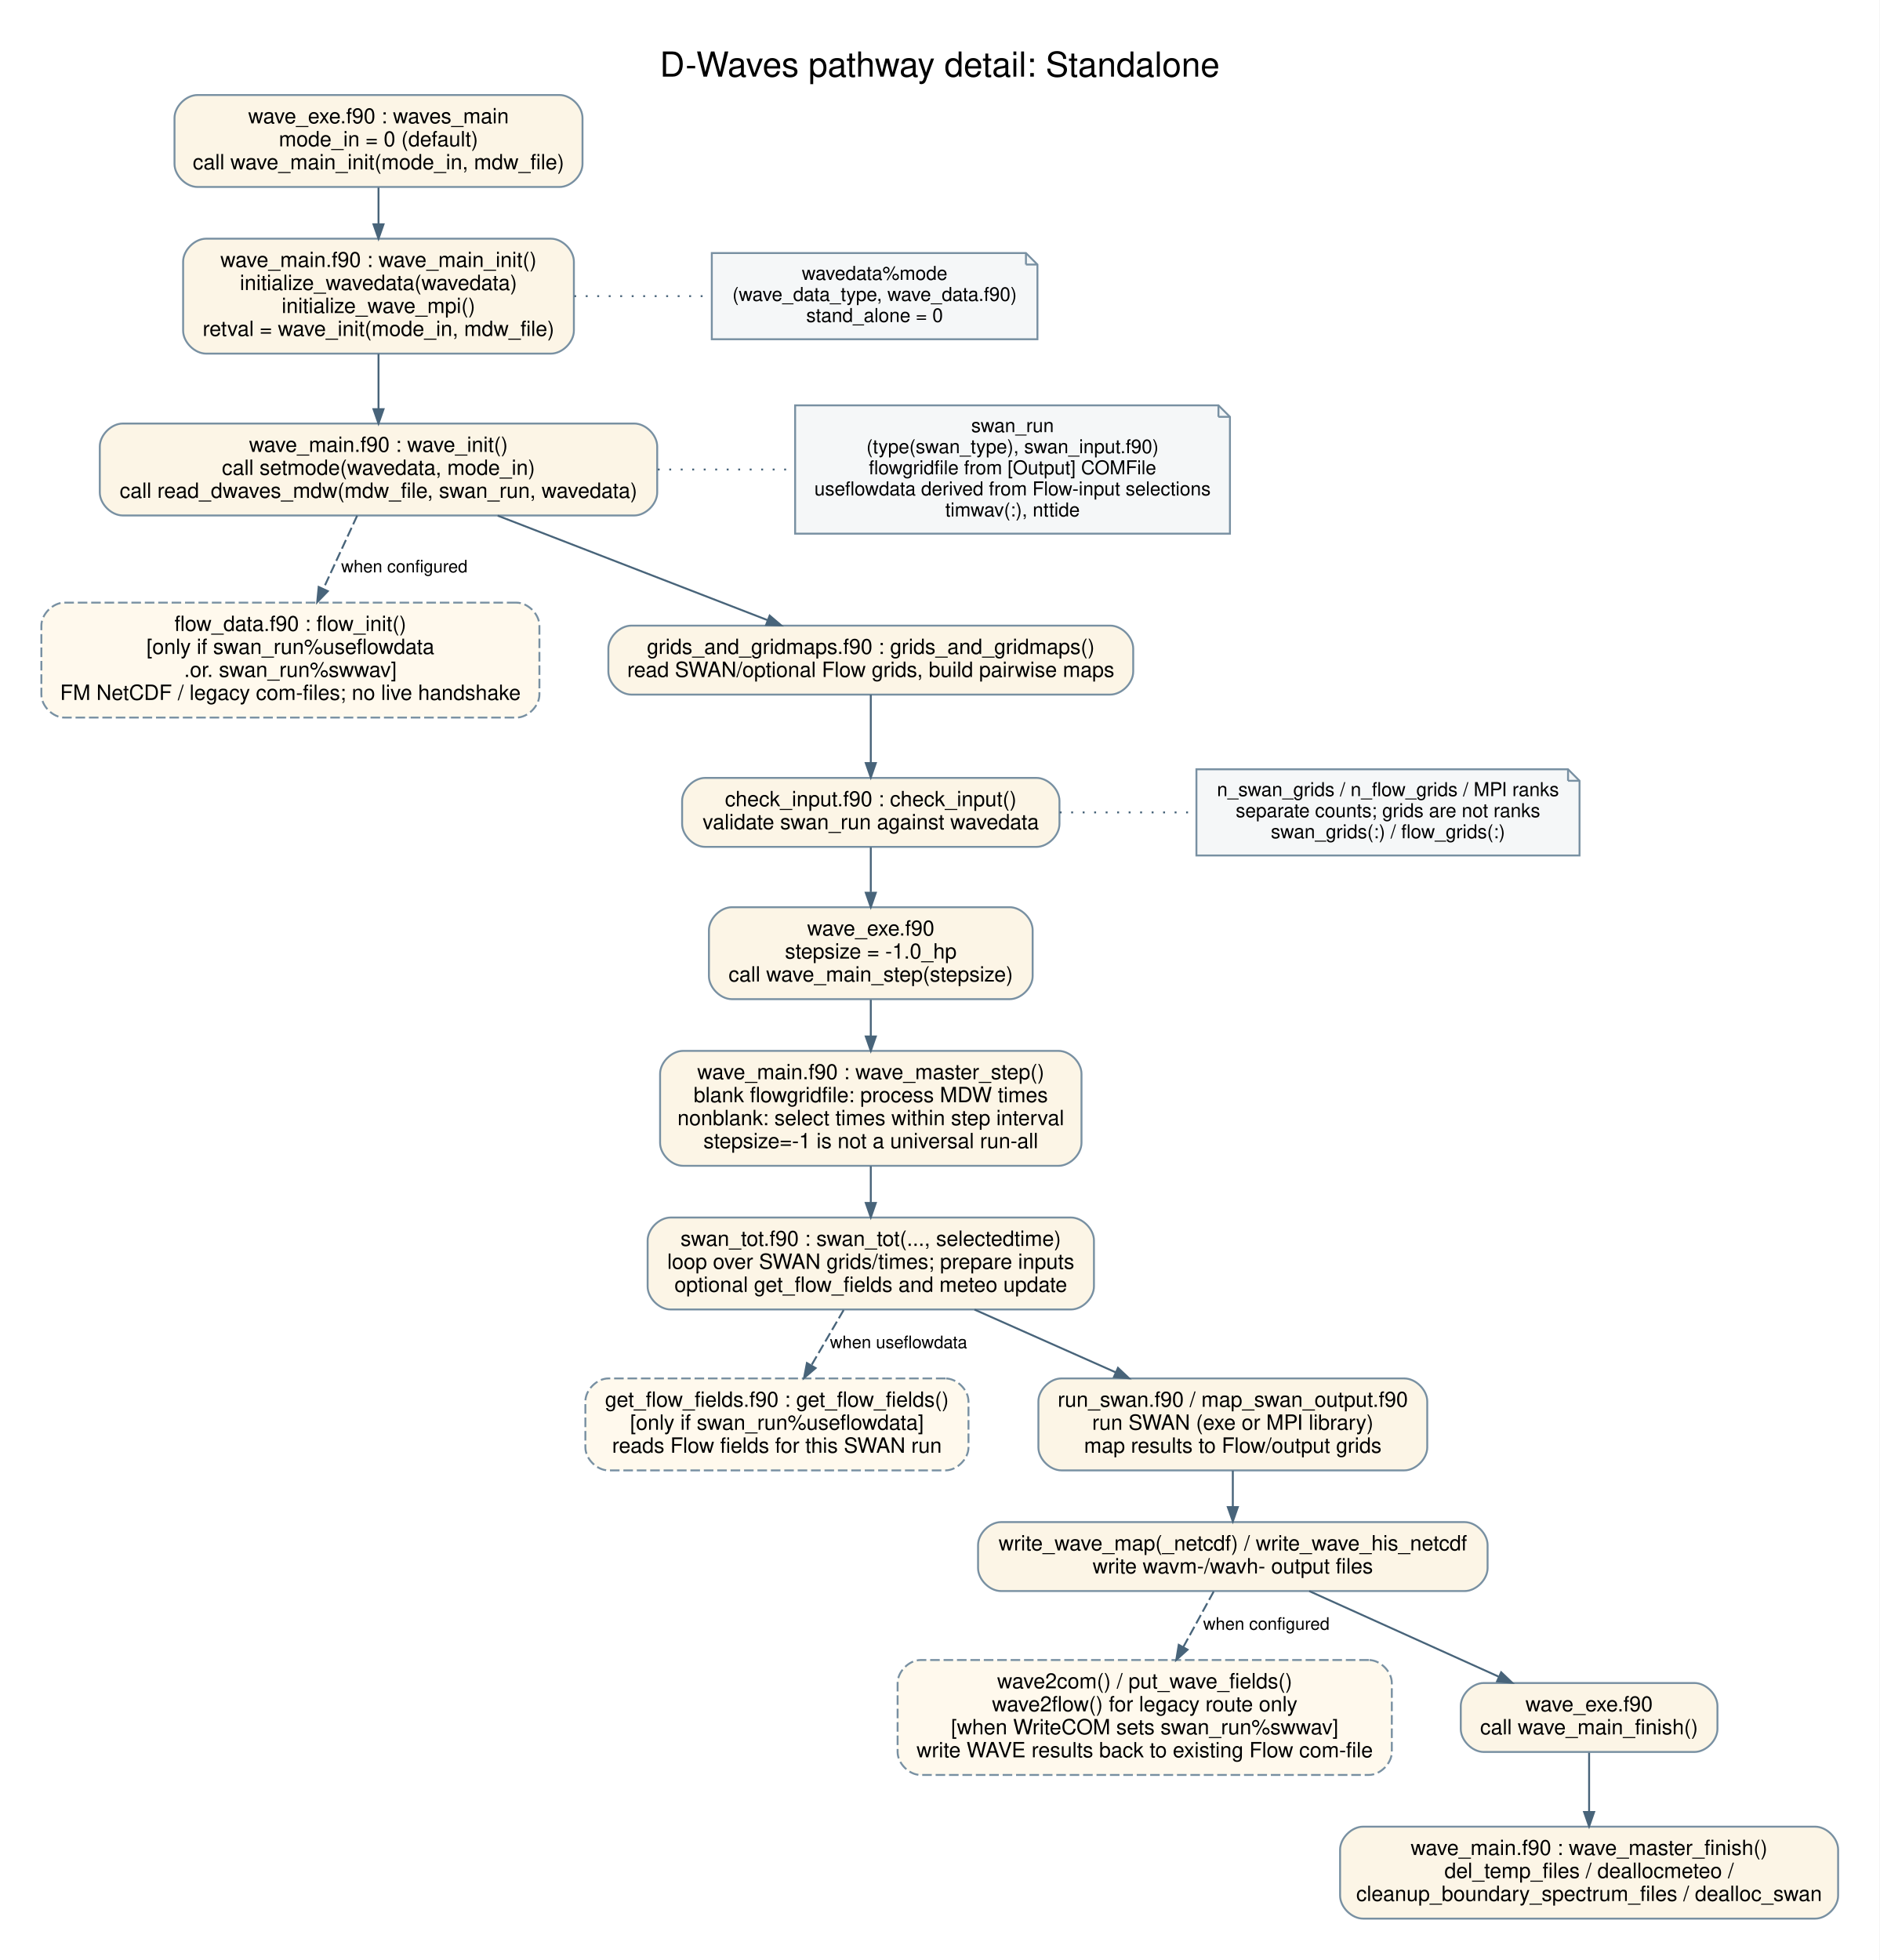
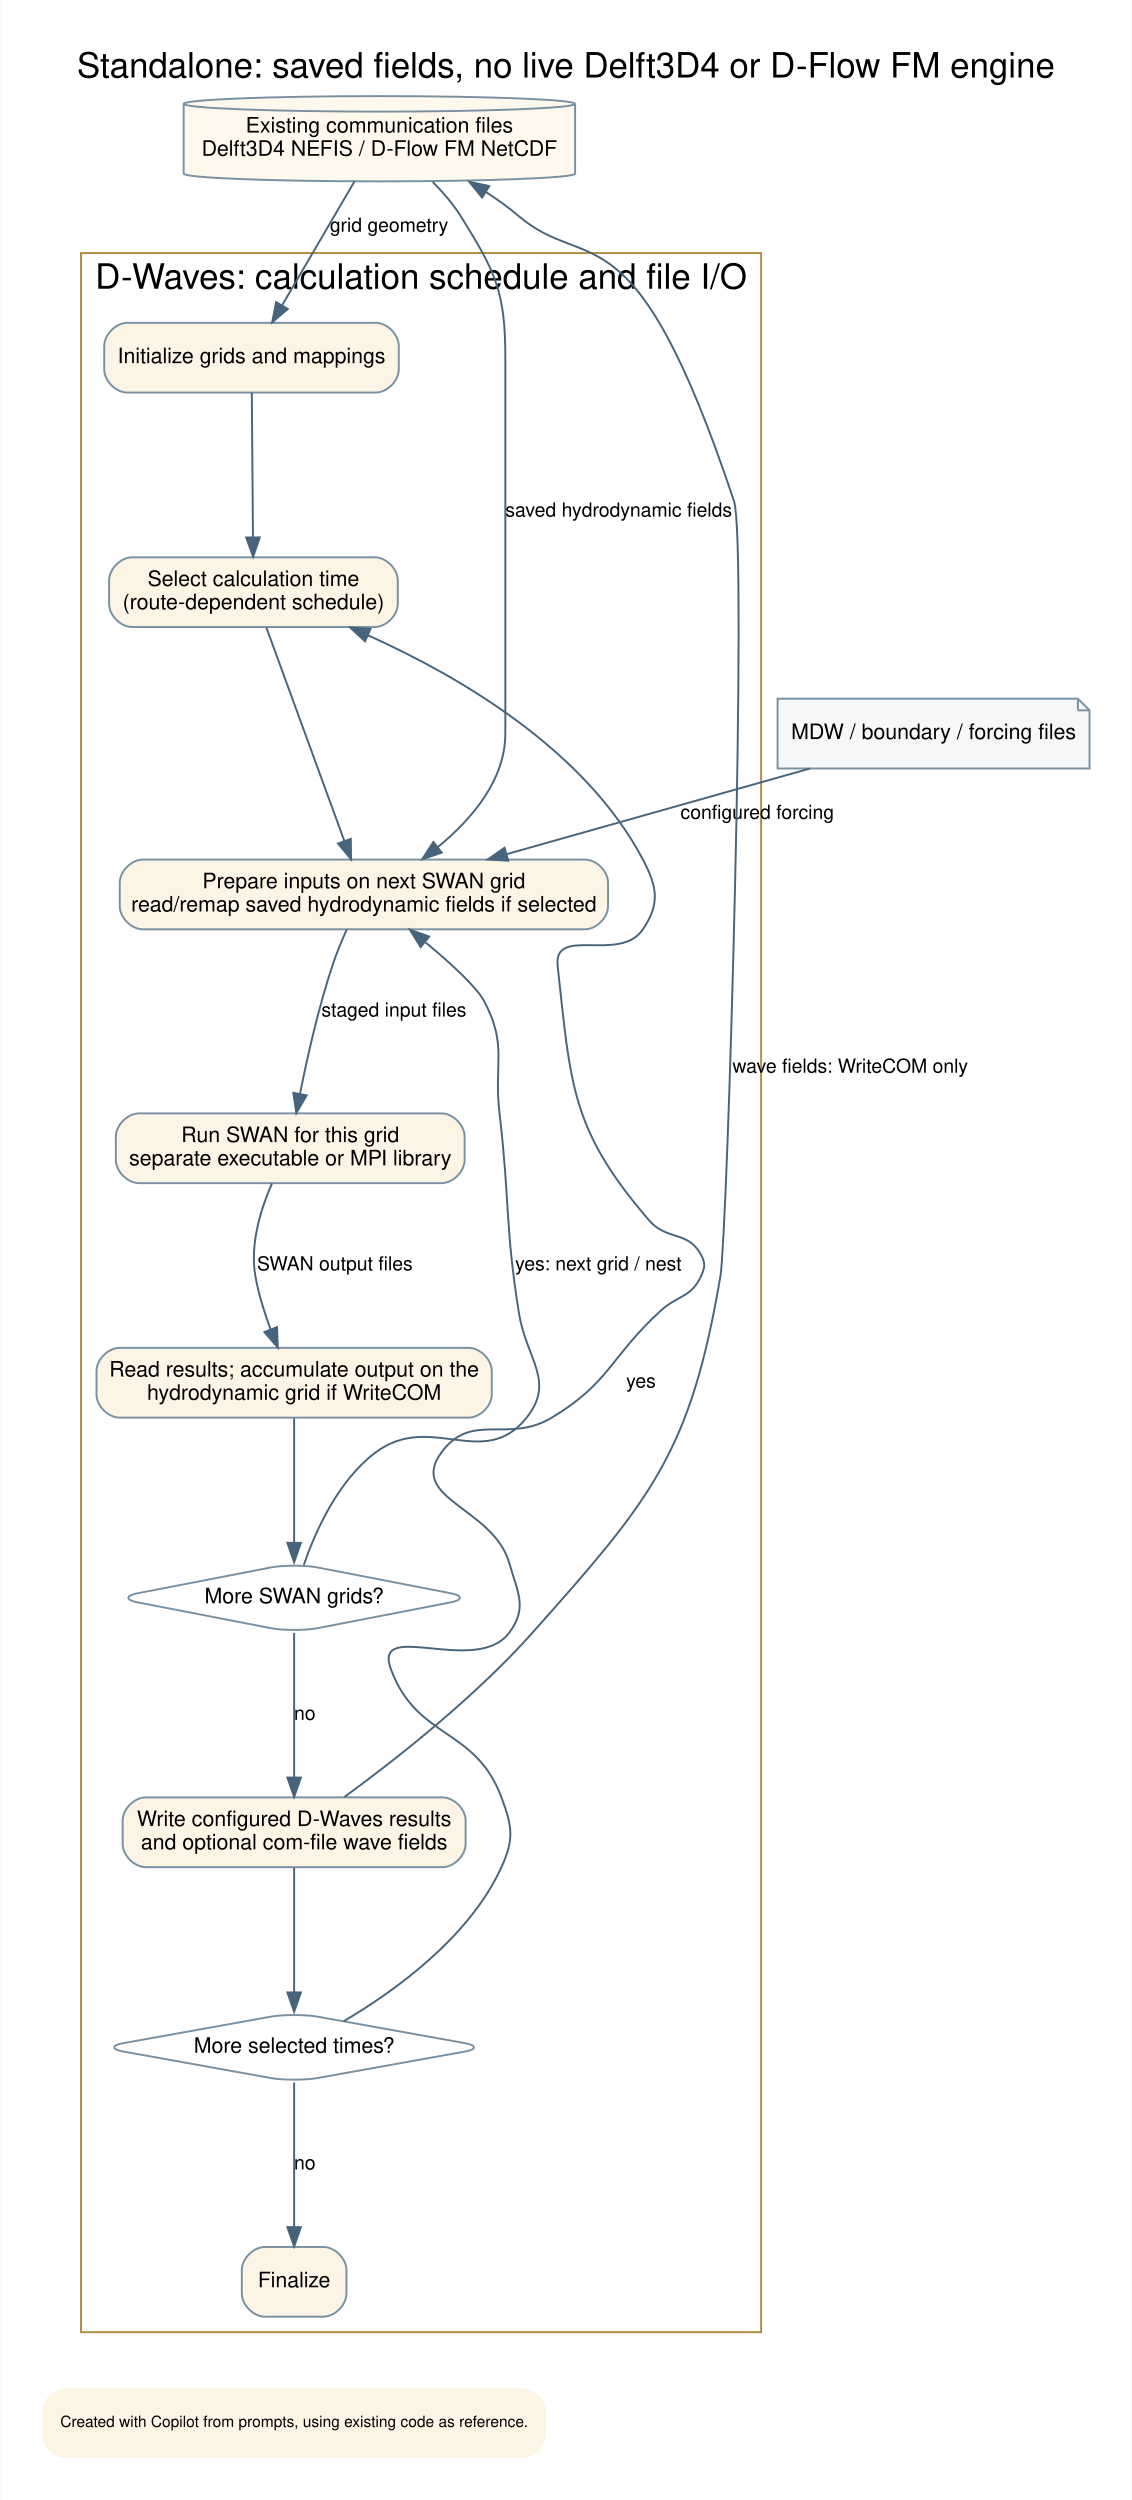
- <svg xmlns="http://www.w3.org/2000/svg" width="981pt" height="1023pt" viewBox="0.00 0.00 981.20 1023.20">
-   <g id="graph0" class="graph" transform="scale(1 1) rotate(0) translate(21.6 1001.6)">
-     <polygon fill="#ffffff" stroke="transparent" points="-21.6,21.6 -21.6,-1001.6 959.6,-1001.6 959.6,21.6 -21.6,21.6" />
-     <text text-anchor="middle" x="469" y="-961.6" font-family="Helvetica,sans-Serif" font-size="18.00" fill="#000000">D-Waves pathway detail: Standalone</text>
+ <svg xmlns="http://www.w3.org/2000/svg" width="584pt" height="1290pt" viewBox="0.00 0.00 583.70 1290.20">
+   <g id="graph0" class="graph" transform="scale(1 1) rotate(0) translate(21.6 1268.6)">
+     <polygon fill="#ffffff" stroke="transparent" points="-21.6,21.6 -21.6,-1268.6 562.1,-1268.6 562.1,21.6 -21.6,21.6" />
+     <text text-anchor="middle" x="270.25" y="-1228.6" font-family="Helvetica,sans-Serif" font-size="18.00" fill="#000000">Standalone: saved fields, no live Delft3D4 or D-Flow FM engine</text>
+     <g id="clust1" class="cluster">
+       <polygon fill="#ffffff" stroke="#b28b42" points="20,-65 20,-1138 371,-1138 371,-65 20,-65" />
+       <text text-anchor="middle" x="195.5" y="-1119.6" font-family="Helvetica,sans-Serif" font-size="18.00" fill="#000000">D-Waves: calculation schedule and file I/O</text>
+     </g>
    <g id="node1" class="node">
-       <path fill="#fcf5e6" stroke="#7890a2" d="M270.5,-952C270.5,-952 81.5,-952 81.5,-952 75.5,-952 69.5,-946 69.5,-940 69.5,-940 69.5,-916 69.5,-916 69.5,-910 75.5,-904 81.5,-904 81.5,-904 270.5,-904 270.5,-904 276.5,-904 282.5,-910 282.5,-916 282.5,-916 282.5,-940 282.5,-940 282.5,-946 276.5,-952 270.5,-952" />
-       <text text-anchor="middle" x="176" y="-937.2" font-family="Helvetica,sans-Serif" font-size="11.00" fill="#000000">wave_exe.f90 : waves_main</text>
-       <text text-anchor="middle" x="176" y="-925.2" font-family="Helvetica,sans-Serif" font-size="11.00" fill="#000000">mode_in = 0 (default)</text>
-       <text text-anchor="middle" x="176" y="-913.2" font-family="Helvetica,sans-Serif" font-size="11.00" fill="#000000">call wave_main_init(mode_in, mdw_file)</text>
+       <path fill="#fff9ed" stroke="#7890a2" d="M275,-1215C275,-1217.207 229.73,-1219 174,-1219 118.27,-1219 73,-1217.207 73,-1215 73,-1215 73,-1179 73,-1179 73,-1176.793 118.27,-1175 174,-1175 229.73,-1175 275,-1176.793 275,-1179 275,-1179 275,-1215 275,-1215" />
+       <path fill="none" stroke="#7890a2" d="M275,-1215C275,-1212.793 229.73,-1211 174,-1211 118.27,-1211 73,-1212.793 73,-1215" />
+       <text text-anchor="middle" x="174" y="-1200.2" font-family="Helvetica,sans-Serif" font-size="11.00" fill="#000000">Existing communication files</text>
+       <text text-anchor="middle" x="174" y="-1188.2" font-family="Helvetica,sans-Serif" font-size="11.00" fill="#000000">Delft3D4 NEFIS / D-Flow FM NetCDF</text>
+     </g>
+     <g id="node3" class="node">
+       <path fill="#fcf5e6" stroke="#7890a2" d="M172,-1102C172,-1102 44,-1102 44,-1102 38,-1102 32,-1096 32,-1090 32,-1090 32,-1078 32,-1078 32,-1072 38,-1066 44,-1066 44,-1066 172,-1066 172,-1066 178,-1066 184,-1072 184,-1078 184,-1078 184,-1090 184,-1090 184,-1096 178,-1102 172,-1102" />
+       <text text-anchor="middle" x="108" y="-1081.2" font-family="Helvetica,sans-Serif" font-size="11.00" fill="#000000">Initialize grids and mappings</text>
+     </g>
+     <g id="edge11" class="edge">
+       <path fill="none" stroke="#48647a" d="M161.118,-1174.944C150.431,-1156.647 135.191,-1130.555 123.775,-1111.008" />
+       <polygon fill="#48647a" stroke="#48647a" points="126.737,-1109.14 118.671,-1102.27 120.692,-1112.67 126.737,-1109.14" />
+       <text text-anchor="middle" x="179" y="-1149" font-family="Helvetica,sans-Serif" font-size="10.00" fill="#000000">grid geometry</text>
+     </g>
+     <g id="node5" class="node">
+       <path fill="#fcf5e6" stroke="#7890a2" d="M280,-825C280,-825 52,-825 52,-825 46,-825 40,-819 40,-813 40,-813 40,-801 40,-801 40,-795 46,-789 52,-789 52,-789 280,-789 280,-789 286,-789 292,-795 292,-801 292,-801 292,-813 292,-813 292,-819 286,-825 280,-825" />
+       <text text-anchor="middle" x="166" y="-810.2" font-family="Helvetica,sans-Serif" font-size="11.00" fill="#000000">Prepare inputs on next SWAN grid</text>
+       <text text-anchor="middle" x="166" y="-798.2" font-family="Helvetica,sans-Serif" font-size="11.00" fill="#000000">read/remap saved hydrodynamic fields if selected</text>
+     </g>
+     <g id="edge12" class="edge">
+       <path fill="none" stroke="#48647a" d="M201.523,-1174.682C206.885,-1169.333 212.058,-1163.323 216,-1157 233.997,-1128.134 239,-1118.017 239,-1084 239,-1084 239,-1084 239,-890 239,-866.203 221.871,-845.985 204.207,-831.462" />
+       <polygon fill="#48647a" stroke="#48647a" points="206.164,-828.551 196.113,-825.198 201.879,-834.087 206.164,-828.551" />
+       <text text-anchor="middle" x="297.5" y="-1002" font-family="Helvetica,sans-Serif" font-size="10.00" fill="#000000">saved hydrodynamic fields</text>
    </g>
    <g id="node2" class="node">
-       <path fill="#fcf5e6" stroke="#7890a2" d="M266,-877C266,-877 86,-877 86,-877 80,-877 74,-871 74,-865 74,-865 74,-829 74,-829 74,-823 80,-817 86,-817 86,-817 266,-817 266,-817 272,-817 278,-823 278,-829 278,-829 278,-865 278,-865 278,-871 272,-877 266,-877" />
-       <text text-anchor="middle" x="176" y="-862.2" font-family="Helvetica,sans-Serif" font-size="11.00" fill="#000000">wave_main.f90 : wave_main_init()</text>
-       <text text-anchor="middle" x="176" y="-850.2" font-family="Helvetica,sans-Serif" font-size="11.00" fill="#000000">initialize_wavedata(wavedata)</text>
-       <text text-anchor="middle" x="176" y="-838.2" font-family="Helvetica,sans-Serif" font-size="11.00" fill="#000000">initialize_wave_mpi()</text>
-       <text text-anchor="middle" x="176" y="-826.2" font-family="Helvetica,sans-Serif" font-size="11.00" fill="#000000">retval = wave_init(mode_in, mdw_file)</text>
+       <polygon fill="#f5f7f8" stroke="#7890a2" points="534.5,-908 379.5,-908 379.5,-872 540.5,-872 540.5,-902 534.5,-908" />
+       <polyline fill="none" stroke="#7890a2" points="534.5,-908 534.5,-902 " />
+       <polyline fill="none" stroke="#7890a2" points="540.5,-902 534.5,-902 " />
+       <text text-anchor="middle" x="460" y="-887.2" font-family="Helvetica,sans-Serif" font-size="11.00" fill="#000000">MDW / boundary / forcing files</text>
+     </g>
+     <g id="edge13" class="edge">
+       <path fill="none" stroke="#48647a" d="M396.206,-871.99C350.15,-858.988 287.846,-841.399 239.669,-827.798" />
+       <polygon fill="#48647a" stroke="#48647a" points="240.497,-824.395 229.922,-825.046 238.595,-831.131 240.497,-824.395" />
+       <text text-anchor="middle" x="369" y="-846" font-family="Helvetica,sans-Serif" font-size="10.00" fill="#000000">configured forcing</text>
+     </g>
+     <g id="node4" class="node">
+       <path fill="#fcf5e6" stroke="#7890a2" d="M171.5,-981C171.5,-981 46.5,-981 46.5,-981 40.5,-981 34.5,-975 34.5,-969 34.5,-969 34.5,-957 34.5,-957 34.5,-951 40.5,-945 46.5,-945 46.5,-945 171.5,-945 171.5,-945 177.5,-945 183.5,-951 183.5,-957 183.5,-957 183.5,-969 183.5,-969 183.5,-975 177.5,-981 171.5,-981" />
+       <text text-anchor="middle" x="109" y="-966.2" font-family="Helvetica,sans-Serif" font-size="11.00" fill="#000000">Select calculation time</text>
+       <text text-anchor="middle" x="109" y="-954.2" font-family="Helvetica,sans-Serif" font-size="11.00" fill="#000000">(route-dependent schedule)</text>
    </g>
    <g id="edge1" class="edge">
-       <path fill="none" stroke="#48647a" d="M176,-903.697C176,-897.668 176,-891.066 176,-884.566" />
-       <polygon fill="#48647a" stroke="#48647a" points="178.625,-884.521 176,-877.021 173.375,-884.521 178.625,-884.521" />
-     </g>
-     <g id="node3" class="node">
-       <path fill="#fcf5e6" stroke="#7890a2" d="M309.5,-780.5C309.5,-780.5 42.5,-780.5 42.5,-780.5 36.5,-780.5 30.5,-774.5 30.5,-768.5 30.5,-768.5 30.5,-744.5 30.5,-744.5 30.5,-738.5 36.5,-732.5 42.5,-732.5 42.5,-732.5 309.5,-732.5 309.5,-732.5 315.5,-732.5 321.5,-738.5 321.5,-744.5 321.5,-744.5 321.5,-768.5 321.5,-768.5 321.5,-774.5 315.5,-780.5 309.5,-780.5" />
-       <text text-anchor="middle" x="176" y="-765.7" font-family="Helvetica,sans-Serif" font-size="11.00" fill="#000000">wave_main.f90 : wave_init()</text>
-       <text text-anchor="middle" x="176" y="-753.7" font-family="Helvetica,sans-Serif" font-size="11.00" fill="#000000">call setmode(wavedata, mode_in)</text>
-       <text text-anchor="middle" x="176" y="-741.7" font-family="Helvetica,sans-Serif" font-size="11.00" fill="#000000">call read_dwaves_mdw(mdw_file, swan_run, wavedata)</text>
+       <path fill="none" stroke="#48647a" d="M108.15,-1065.885C108.312,-1046.193 108.575,-1014.461 108.765,-991.439" />
+       <polygon fill="#48647a" stroke="#48647a" points="112.266,-991.267 108.849,-981.239 105.267,-991.21 112.266,-991.267" />
    </g>
    <g id="edge2" class="edge">
-       <path fill="none" stroke="#48647a" d="M176,-816.865C176,-807.625 176,-797.436 176,-788.102" />
-       <polygon fill="#48647a" stroke="#48647a" points="178.625,-788.002 176,-780.502 173.375,-788.002 178.625,-788.002" />
+       <path fill="none" stroke="#48647a" d="M115.65,-944.799C125.561,-917.675 144.281,-866.44 155.892,-834.663" />
+       <polygon fill="#48647a" stroke="#48647a" points="159.248,-835.678 159.392,-825.085 152.673,-833.276 159.248,-835.678" />
    </g>
-     <g id="node16" class="node">
-       <polygon fill="#f5f7f8" stroke="#7890a2" points="514,-869.5 350,-869.5 350,-824.5 520,-824.5 520,-863.5 514,-869.5" />
-       <polyline fill="none" stroke="#7890a2" points="514,-869.5 514,-863.5 " />
-       <polyline fill="none" stroke="#7890a2" points="520,-863.5 514,-863.5 " />
-       <text text-anchor="middle" x="435" y="-855.5" font-family="Helvetica,sans-Serif" font-size="10.00" fill="#000000">wavedata%mode</text>
-       <text text-anchor="middle" x="435" y="-844.5" font-family="Helvetica,sans-Serif" font-size="10.00" fill="#000000">(wave_data_type, wave_data.f90)</text>
-       <text text-anchor="middle" x="435" y="-833.5" font-family="Helvetica,sans-Serif" font-size="10.00" fill="#000000">stand_alone = 0</text>
-     </g>
-     <g id="edge15" class="edge">
-       <path fill="none" stroke="#48647a" stroke-dasharray="1,5" d="M278.184,-847C302.074,-847 325.964,-847 349.854,-847" />
-     </g>
-     <g id="node4" class="node">
-       <path fill="#fff9ed" stroke="#7890a2" stroke-dasharray="5,2" d="M248,-687C248,-687 12,-687 12,-687 6,-687 0,-681 0,-675 0,-675 0,-639 0,-639 0,-633 6,-627 12,-627 12,-627 248,-627 248,-627 254,-627 260,-633 260,-639 260,-639 260,-675 260,-675 260,-681 254,-687 248,-687" />
-       <text text-anchor="middle" x="130" y="-672.2" font-family="Helvetica,sans-Serif" font-size="11.00" fill="#000000">flow_data.f90 : flow_init()</text>
-       <text text-anchor="middle" x="130" y="-660.2" font-family="Helvetica,sans-Serif" font-size="11.00" fill="#000000">[only if swan_run%useflowdata</text>
-       <text text-anchor="middle" x="130" y="-648.2" font-family="Helvetica,sans-Serif" font-size="11.00" fill="#000000">.or. swan_run%swwav]</text>
-       <text text-anchor="middle" x="130" y="-636.2" font-family="Helvetica,sans-Serif" font-size="11.00" fill="#000000">FM NetCDF / legacy com-files; no live handshake</text>
+     <g id="node6" class="node">
+       <path fill="#fcf5e6" stroke="#7890a2" d="M206,-694C206,-694 50,-694 50,-694 44,-694 38,-688 38,-682 38,-682 38,-670 38,-670 38,-664 44,-658 50,-658 50,-658 206,-658 206,-658 212,-658 218,-664 218,-670 218,-670 218,-682 218,-682 218,-688 212,-694 206,-694" />
+       <text text-anchor="middle" x="128" y="-679.2" font-family="Helvetica,sans-Serif" font-size="11.00" fill="#000000">Run SWAN for this grid</text>
+       <text text-anchor="middle" x="128" y="-667.2" font-family="Helvetica,sans-Serif" font-size="11.00" fill="#000000">separate executable or MPI library</text>
    </g>
    <g id="edge3" class="edge">
-       <path fill="none" stroke="#48647a" stroke-dasharray="5,2" d="M164.865,-732.414C159.57,-720.961 153.12,-707.01 147.215,-694.236" />
-       <polygon fill="#48647a" stroke="#48647a" points="149.531,-692.99 144.001,-687.284 144.765,-695.193 149.531,-692.99" />
-       <text text-anchor="middle" x="189.5" y="-702.8" font-family="Helvetica,sans-Serif" font-size="9.00" fill="#000000">when configured</text>
+       <path fill="none" stroke="#48647a" d="M157.172,-788.953C154.625,-783.295 151.997,-776.967 150,-771 142.612,-748.92 136.812,-723.145 133.027,-704.019" />
+       <polygon fill="#48647a" stroke="#48647a" points="136.454,-703.305 131.134,-694.142 129.579,-704.622 136.454,-703.305" />
+       <text text-anchor="middle" x="181.5" y="-744" font-family="Helvetica,sans-Serif" font-size="10.00" fill="#000000">staged input files</text>
    </g>
-     <g id="node5" class="node">
-       <path fill="#fcf5e6" stroke="#7890a2" d="M558,-675C558,-675 308,-675 308,-675 302,-675 296,-669 296,-663 296,-663 296,-651 296,-651 296,-645 302,-639 308,-639 308,-639 558,-639 558,-639 564,-639 570,-645 570,-651 570,-651 570,-663 570,-663 570,-669 564,-675 558,-675" />
-       <text text-anchor="middle" x="433" y="-660.2" font-family="Helvetica,sans-Serif" font-size="11.00" fill="#000000">grids_and_gridmaps.f90 : grids_and_gridmaps()</text>
-       <text text-anchor="middle" x="433" y="-648.2" font-family="Helvetica,sans-Serif" font-size="11.00" fill="#000000">read SWAN/optional Flow grids, build pairwise maps</text>
+     <g id="node7" class="node">
+       <path fill="#fcf5e6" stroke="#7890a2" d="M220,-573C220,-573 40,-573 40,-573 34,-573 28,-567 28,-561 28,-561 28,-549 28,-549 28,-543 34,-537 40,-537 40,-537 220,-537 220,-537 226,-537 232,-543 232,-549 232,-549 232,-561 232,-561 232,-567 226,-573 220,-573" />
+       <text text-anchor="middle" x="130" y="-558.2" font-family="Helvetica,sans-Serif" font-size="11.00" fill="#000000">Read results; accumulate output on the</text>
+       <text text-anchor="middle" x="130" y="-546.2" font-family="Helvetica,sans-Serif" font-size="11.00" fill="#000000">hydrodynamic grid if WriteCOM</text>
    </g>
    <g id="edge4" class="edge">
-       <path fill="none" stroke="#48647a" d="M238.213,-732.414C281.236,-715.757 337.91,-693.815 379.027,-677.896" />
-       <polygon fill="#48647a" stroke="#48647a" points="380.213,-680.252 386.259,-675.096 378.317,-675.356 380.213,-680.252" />
+       <path fill="none" stroke="#48647a" d="M118.607,-657.994C112.85,-644.839 107.094,-626.492 110,-610 111.609,-600.866 114.614,-591.253 117.814,-582.664" />
+       <polygon fill="#48647a" stroke="#48647a" points="121.157,-583.728 121.588,-573.142 114.65,-581.148 121.157,-583.728" />
+       <text text-anchor="middle" x="151" y="-613" font-family="Helvetica,sans-Serif" font-size="10.00" fill="#000000">SWAN output files</text>
    </g>
-     <g id="node17" class="node">
-       <polygon fill="#f5f7f8" stroke="#7890a2" points="614.5,-790 393.5,-790 393.5,-723 620.5,-723 620.5,-784 614.5,-790" />
-       <polyline fill="none" stroke="#7890a2" points="614.5,-790 614.5,-784 " />
-       <polyline fill="none" stroke="#7890a2" points="620.5,-784 614.5,-784 " />
-       <text text-anchor="middle" x="507" y="-776" font-family="Helvetica,sans-Serif" font-size="10.00" fill="#000000">swan_run</text>
-       <text text-anchor="middle" x="507" y="-765" font-family="Helvetica,sans-Serif" font-size="10.00" fill="#000000">(type(swan_type), swan_input.f90)</text>
-       <text text-anchor="middle" x="507" y="-754" font-family="Helvetica,sans-Serif" font-size="10.00" fill="#000000">flowgridfile from [Output] COMFile</text>
-       <text text-anchor="middle" x="507" y="-743" font-family="Helvetica,sans-Serif" font-size="10.00" fill="#000000">useflowdata derived from Flow-input selections</text>
-       <text text-anchor="middle" x="507" y="-732" font-family="Helvetica,sans-Serif" font-size="10.00" fill="#000000">timwav(:), nttide</text>
-     </g>
-     <g id="edge16" class="edge">
-       <path fill="none" stroke="#48647a" stroke-dasharray="1,5" d="M321.782,-756.5C345.658,-756.5 369.534,-756.5 393.409,-756.5" />
-     </g>
-     <g id="node6" class="node">
-       <path fill="#fcf5e6" stroke="#7890a2" d="M519.5,-595.5C519.5,-595.5 346.5,-595.5 346.5,-595.5 340.5,-595.5 334.5,-589.5 334.5,-583.5 334.5,-583.5 334.5,-571.5 334.5,-571.5 334.5,-565.5 340.5,-559.5 346.5,-559.5 346.5,-559.5 519.5,-559.5 519.5,-559.5 525.5,-559.5 531.5,-565.5 531.5,-571.5 531.5,-571.5 531.5,-583.5 531.5,-583.5 531.5,-589.5 525.5,-595.5 519.5,-595.5" />
-       <text text-anchor="middle" x="433" y="-580.7" font-family="Helvetica,sans-Serif" font-size="11.00" fill="#000000">check_input.f90 : check_input()</text>
-       <text text-anchor="middle" x="433" y="-568.7" font-family="Helvetica,sans-Serif" font-size="11.00" fill="#000000">validate swan_run against wavedata</text>
+     <g id="node8" class="node">
+       <path fill="#ffffff" stroke="#7890a2" d="M118.219,-459.717C118.219,-459.717 48.889,-446.283 48.889,-446.283 42.998,-445.141 42.998,-442.859 48.889,-441.717 48.889,-441.717 118.219,-428.283 118.219,-428.283 124.11,-427.141 135.89,-427.141 141.781,-428.283 141.781,-428.283 211.111,-441.717 211.111,-441.717 217.002,-442.859 217.002,-445.141 211.111,-446.283 211.111,-446.283 141.781,-459.717 141.781,-459.717 135.89,-460.859 124.11,-460.859 118.219,-459.717" />
+       <text text-anchor="middle" x="130" y="-441.2" font-family="Helvetica,sans-Serif" font-size="11.00" fill="#000000">More SWAN grids?</text>
    </g>
    <g id="edge5" class="edge">
-       <path fill="none" stroke="#48647a" d="M433,-638.96C433,-628.463 433,-615.053 433,-603.439" />
-       <polygon fill="#48647a" stroke="#48647a" points="435.625,-603.244 433,-595.744 430.375,-603.244 435.625,-603.244" />
-     </g>
-     <g id="node7" class="node">
-       <path fill="#fcf5e6" stroke="#7890a2" d="M505.5,-528C505.5,-528 360.5,-528 360.5,-528 354.5,-528 348.5,-522 348.5,-516 348.5,-516 348.5,-492 348.5,-492 348.5,-486 354.5,-480 360.5,-480 360.5,-480 505.5,-480 505.5,-480 511.5,-480 517.5,-486 517.5,-492 517.5,-492 517.5,-516 517.5,-516 517.5,-522 511.5,-528 505.5,-528" />
-       <text text-anchor="middle" x="433" y="-513.2" font-family="Helvetica,sans-Serif" font-size="11.00" fill="#000000">wave_exe.f90</text>
-       <text text-anchor="middle" x="433" y="-501.2" font-family="Helvetica,sans-Serif" font-size="11.00" fill="#000000">stepsize = -1.0_hp</text>
-       <text text-anchor="middle" x="433" y="-489.2" font-family="Helvetica,sans-Serif" font-size="11.00" fill="#000000">call wave_main_step(stepsize)</text>
+       <path fill="none" stroke="#48647a" d="M130,-536.671C130,-519.237 130,-492.748 130,-472.549" />
+       <polygon fill="#48647a" stroke="#48647a" points="133.5,-472.357 130,-462.357 126.5,-472.357 133.5,-472.357" />
    </g>
    <g id="edge6" class="edge">
-       <path fill="none" stroke="#48647a" d="M433,-559.332C433,-552.253 433,-543.928 433,-535.914" />
-       <polygon fill="#48647a" stroke="#48647a" points="435.625,-535.562 433,-528.062 430.375,-535.562 435.625,-535.562" />
+       <path fill="none" stroke="#48647a" d="M135.007,-461.042C140.978,-478.313 152.66,-504.493 172,-519 200.461,-540.348 227.851,-509.158 250,-537 264.982,-555.833 249.78,-567.233 246,-591 238.776,-636.422 241.365,-648.321 236,-694 232.964,-719.844 240.272,-729.054 228,-752 224.066,-759.355 210.979,-771.329 197.837,-782.229" />
+       <polygon fill="#48647a" stroke="#48647a" points="195.276,-779.801 189.727,-788.827 199.693,-785.231 195.276,-779.801" />
+       <text text-anchor="middle" x="287" y="-613" font-family="Helvetica,sans-Serif" font-size="10.00" fill="#000000">yes: next grid / nest</text>
    </g>
-     <g id="node18" class="node">
-       <polygon fill="#f5f7f8" stroke="#7890a2" points="797,-600 603,-600 603,-555 803,-555 803,-594 797,-600" />
-       <polyline fill="none" stroke="#7890a2" points="797,-600 797,-594 " />
-       <polyline fill="none" stroke="#7890a2" points="803,-594 797,-594 " />
-       <text text-anchor="middle" x="703" y="-586" font-family="Helvetica,sans-Serif" font-size="10.00" fill="#000000">n_swan_grids / n_flow_grids / MPI ranks</text>
-       <text text-anchor="middle" x="703" y="-575" font-family="Helvetica,sans-Serif" font-size="10.00" fill="#000000">separate counts; grids are not ranks</text>
-       <text text-anchor="middle" x="703" y="-564" font-family="Helvetica,sans-Serif" font-size="10.00" fill="#000000">swan_grids(:) / flow_grids(:)</text>
-     </g>
-     <g id="edge17" class="edge">
-       <path fill="none" stroke="#48647a" stroke-dasharray="1,5" d="M531.613,-577.5C555.38,-577.5 579.146,-577.5 602.913,-577.5" />
-     </g>
-     <g id="node8" class="node">
-       <path fill="#fcf5e6" stroke="#7890a2" d="M531,-453C531,-453 335,-453 335,-453 329,-453 323,-447 323,-441 323,-441 323,-405 323,-405 323,-399 329,-393 335,-393 335,-393 531,-393 531,-393 537,-393 543,-399 543,-405 543,-405 543,-441 543,-441 543,-447 537,-453 531,-453" />
-       <text text-anchor="middle" x="433" y="-438.2" font-family="Helvetica,sans-Serif" font-size="11.00" fill="#000000">wave_main.f90 : wave_master_step()</text>
-       <text text-anchor="middle" x="433" y="-426.2" font-family="Helvetica,sans-Serif" font-size="11.00" fill="#000000">blank flowgridfile: process MDW times</text>
-       <text text-anchor="middle" x="433" y="-414.2" font-family="Helvetica,sans-Serif" font-size="11.00" fill="#000000">nonblank: select times within step interval</text>
-       <text text-anchor="middle" x="433" y="-402.2" font-family="Helvetica,sans-Serif" font-size="11.00" fill="#000000">stepsize=-1 is not a universal run-all</text>
+     <g id="node9" class="node">
+       <path fill="#fcf5e6" stroke="#7890a2" d="M206.5,-341C206.5,-341 53.5,-341 53.5,-341 47.5,-341 41.5,-335 41.5,-329 41.5,-329 41.5,-317 41.5,-317 41.5,-311 47.5,-305 53.5,-305 53.5,-305 206.5,-305 206.5,-305 212.5,-305 218.5,-311 218.5,-317 218.5,-317 218.5,-329 218.5,-329 218.5,-335 212.5,-341 206.5,-341" />
+       <text text-anchor="middle" x="130" y="-326.2" font-family="Helvetica,sans-Serif" font-size="11.00" fill="#000000">Write configured D-Waves results</text>
+       <text text-anchor="middle" x="130" y="-314.2" font-family="Helvetica,sans-Serif" font-size="11.00" fill="#000000">and optional com-file wave fields</text>
    </g>
    <g id="edge7" class="edge">
-       <path fill="none" stroke="#48647a" d="M433,-479.697C433,-473.668 433,-467.066 433,-460.565" />
-       <polygon fill="#48647a" stroke="#48647a" points="435.625,-460.521 433,-453.021 430.375,-460.521 435.625,-460.521" />
+       <path fill="none" stroke="#48647a" d="M130,-425.885C130,-406.193 130,-374.461 130,-351.439" />
+       <polygon fill="#48647a" stroke="#48647a" points="133.5,-351.239 130,-341.239 126.5,-351.239 133.5,-351.239" />
+       <text text-anchor="middle" x="135.5" y="-381" font-family="Helvetica,sans-Serif" font-size="10.00" fill="#000000">no</text>
    </g>
-     <g id="node9" class="node">
-       <path fill="#fcf5e6" stroke="#7890a2" d="M537.5,-366C537.5,-366 328.5,-366 328.5,-366 322.5,-366 316.5,-360 316.5,-354 316.5,-354 316.5,-330 316.5,-330 316.5,-324 322.5,-318 328.5,-318 328.5,-318 537.5,-318 537.5,-318 543.5,-318 549.5,-324 549.5,-330 549.5,-330 549.5,-354 549.5,-354 549.5,-360 543.5,-366 537.5,-366" />
-       <text text-anchor="middle" x="433" y="-351.2" font-family="Helvetica,sans-Serif" font-size="11.00" fill="#000000">swan_tot.f90 : swan_tot(..., selectedtime)</text>
-       <text text-anchor="middle" x="433" y="-339.2" font-family="Helvetica,sans-Serif" font-size="11.00" fill="#000000">loop over SWAN grids/times; prepare inputs</text>
-       <text text-anchor="middle" x="433" y="-327.2" font-family="Helvetica,sans-Serif" font-size="11.00" fill="#000000">optional get_flow_fields and meteo update</text>
+     <g id="edge14" class="edge">
+       <path fill="none" stroke="#48647a" d="M155.921,-341.192C182.213,-360.41 223.173,-392.516 253,-426 314.491,-495.029 334.559,-518.853 350,-610 353.712,-631.913 364.028,-988.915 357,-1010 305.225,-1165.325 281.888,-1126.476 246,-1157 240.804,-1161.419 235.044,-1165.581 229.112,-1169.427" />
+       <polygon fill="#48647a" stroke="#48647a" points="227.02,-1166.604 220.341,-1174.829 230.691,-1172.564 227.02,-1166.604" />
+       <text text-anchor="middle" x="417" y="-715" font-family="Helvetica,sans-Serif" font-size="10.00" fill="#000000">wave fields: WriteCOM only</text>
+     </g>
+     <g id="node10" class="node">
+       <path fill="#ffffff" stroke="#7890a2" d="M118.189,-227.878C118.189,-227.878 41.612,-214.122 41.612,-214.122 35.706,-213.061 35.706,-210.939 41.612,-209.878 41.612,-209.878 118.189,-196.122 118.189,-196.122 124.094,-195.061 135.905,-195.061 141.811,-196.122 141.811,-196.122 218.388,-209.878 218.388,-209.878 224.294,-210.939 224.294,-213.061 218.388,-214.122 218.388,-214.122 141.811,-227.878 141.811,-227.878 135.905,-228.939 124.094,-228.939 118.189,-227.878" />
+       <text text-anchor="middle" x="130" y="-209.2" font-family="Helvetica,sans-Serif" font-size="11.00" fill="#000000">More selected times?</text>
    </g>
    <g id="edge8" class="edge">
-       <path fill="none" stroke="#48647a" d="M433,-392.839C433,-386.64 433,-380.095 433,-373.839" />
-       <polygon fill="#48647a" stroke="#48647a" points="435.625,-373.618 433,-366.118 430.375,-373.618 435.625,-373.618" />
-     </g>
-     <g id="node10" class="node">
-       <path fill="#fff9ed" stroke="#7890a2" stroke-dasharray="5,2" d="M472,-282C472,-282 296,-282 296,-282 290,-282 284,-276 284,-270 284,-270 284,-246 284,-246 284,-240 290,-234 296,-234 296,-234 472,-234 472,-234 478,-234 484,-240 484,-246 484,-246 484,-270 484,-270 484,-276 478,-282 472,-282" />
-       <text text-anchor="middle" x="384" y="-267.2" font-family="Helvetica,sans-Serif" font-size="11.00" fill="#000000">get_flow_fields.f90 : get_flow_fields()</text>
-       <text text-anchor="middle" x="384" y="-255.2" font-family="Helvetica,sans-Serif" font-size="11.00" fill="#000000">[only if swan_run%useflowdata]</text>
-       <text text-anchor="middle" x="384" y="-243.2" font-family="Helvetica,sans-Serif" font-size="11.00" fill="#000000">reads Flow fields for this SWAN run</text>
+       <path fill="none" stroke="#48647a" d="M130,-304.671C130,-287.237 130,-260.748 130,-240.549" />
+       <polygon fill="#48647a" stroke="#48647a" points="133.5,-240.357 130,-230.357 126.5,-240.357 133.5,-240.357" />
    </g>
    <g id="edge9" class="edge">
-       <path fill="none" stroke="#48647a" stroke-dasharray="5,2" d="M418.827,-317.704C413.596,-308.736 407.596,-298.45 402.066,-288.971" />
-       <polygon fill="#48647a" stroke="#48647a" points="404.188,-287.397 398.141,-282.242 399.653,-290.043 404.188,-287.397" />
-       <text text-anchor="middle" x="447.5" y="-297.8" font-family="Helvetica,sans-Serif" font-size="9.00" fill="#000000">when useflowdata</text>
+       <path fill="none" stroke="#48647a" d="M155.516,-225.45C181.532,-240.773 220.362,-268.495 237,-305 243.636,-319.559 242.579,-326.004 237,-341 223.485,-377.326 193.515,-370.674 180,-407 170.099,-433.614 223.998,-403.257 241,-426 250.58,-438.815 245.411,-446.62 241,-462 232.804,-490.576 188.427,-495.022 206,-519 221.704,-540.428 240.229,-523.315 263,-537 292.901,-554.97 293.297,-568.413 319,-592 328.057,-600.312 334.863,-598.832 340,-610 342.043,-614.442 342.307,-616.69 340,-621 333.195,-633.716 322.394,-628.057 313,-639 272.711,-685.936 272.806,-708.519 266,-770 263.656,-791.172 298.127,-771.315 310,-789 318.918,-802.284 317.453,-810.842 310,-825 280.331,-881.359 216.099,-919.141 168.184,-940.713" />
+       <polygon fill="#48647a" stroke="#48647a" points="166.587,-937.592 158.834,-944.813 169.398,-944.003 166.587,-937.592" />
+       <text text-anchor="middle" x="309" y="-552.5" font-family="Helvetica,sans-Serif" font-size="10.00" fill="#000000">yes</text>
    </g>
    <g id="node11" class="node">
-       <path fill="#fcf5e6" stroke="#7890a2" d="M711.5,-282C711.5,-282 532.5,-282 532.5,-282 526.5,-282 520.5,-276 520.5,-270 520.5,-270 520.5,-246 520.5,-246 520.5,-240 526.5,-234 532.5,-234 532.5,-234 711.5,-234 711.5,-234 717.5,-234 723.5,-240 723.5,-246 723.5,-246 723.5,-270 723.5,-270 723.5,-276 717.5,-282 711.5,-282" />
-       <text text-anchor="middle" x="622" y="-267.2" font-family="Helvetica,sans-Serif" font-size="11.00" fill="#000000">run_swan.f90 / map_swan_output.f90</text>
-       <text text-anchor="middle" x="622" y="-255.2" font-family="Helvetica,sans-Serif" font-size="11.00" fill="#000000">run SWAN (exe or MPI library)</text>
-       <text text-anchor="middle" x="622" y="-243.2" font-family="Helvetica,sans-Serif" font-size="11.00" fill="#000000">map results to Flow/output grids</text>
+       <path fill="#fcf5e6" stroke="#7890a2" d="M145,-109C145,-109 115,-109 115,-109 109,-109 103,-103 103,-97 103,-97 103,-85 103,-85 103,-79 109,-73 115,-73 115,-73 145,-73 145,-73 151,-73 157,-79 157,-85 157,-85 157,-97 157,-97 157,-103 151,-109 145,-109" />
+       <text text-anchor="middle" x="130" y="-88.2" font-family="Helvetica,sans-Serif" font-size="11.00" fill="#000000">Finalize</text>
    </g>
    <g id="edge10" class="edge">
-       <path fill="none" stroke="#48647a" d="M487.16,-317.929C510.193,-307.692 537.162,-295.706 560.903,-285.154" />
-       <polygon fill="#48647a" stroke="#48647a" points="562.045,-287.519 567.832,-282.075 559.913,-282.722 562.045,-287.519" />
+       <path fill="none" stroke="#48647a" d="M130,-193.885C130,-174.193 130,-142.461 130,-119.439" />
+       <polygon fill="#48647a" stroke="#48647a" points="133.5,-119.239 130,-109.239 126.5,-119.239 133.5,-119.239" />
+       <text text-anchor="middle" x="135.5" y="-149" font-family="Helvetica,sans-Serif" font-size="10.00" fill="#000000">no</text>
    </g>
    <g id="node12" class="node">
-       <path fill="#fcf5e6" stroke="#7890a2" d="M743,-207C743,-207 501,-207 501,-207 495,-207 489,-201 489,-195 489,-195 489,-183 489,-183 489,-177 495,-171 501,-171 501,-171 743,-171 743,-171 749,-171 755,-177 755,-183 755,-183 755,-195 755,-195 755,-201 749,-207 743,-207" />
-       <text text-anchor="middle" x="622" y="-192.2" font-family="Helvetica,sans-Serif" font-size="11.00" fill="#000000">write_wave_map(_netcdf) / write_wave_his_netcdf</text>
-       <text text-anchor="middle" x="622" y="-180.2" font-family="Helvetica,sans-Serif" font-size="11.00" fill="#000000">write wavm-/wavh- output files</text>
-     </g>
-     <g id="edge11" class="edge">
-       <path fill="none" stroke="#48647a" d="M622,-233.867C622,-227.746 622,-221.145 622,-214.939" />
-       <polygon fill="#48647a" stroke="#48647a" points="624.625,-214.855 622,-207.355 619.375,-214.855 624.625,-214.855" />
-     </g>
-     <g id="node13" class="node">
-       <path fill="#fff9ed" stroke="#7890a2" stroke-dasharray="5,2" d="M693,-135C693,-135 459,-135 459,-135 453,-135 447,-129 447,-123 447,-123 447,-87 447,-87 447,-81 453,-75 459,-75 459,-75 693,-75 693,-75 699,-75 705,-81 705,-87 705,-87 705,-123 705,-123 705,-129 699,-135 693,-135" />
-       <text text-anchor="middle" x="576" y="-120.2" font-family="Helvetica,sans-Serif" font-size="11.00" fill="#000000">wave2com() / put_wave_fields()</text>
-       <text text-anchor="middle" x="576" y="-108.2" font-family="Helvetica,sans-Serif" font-size="11.00" fill="#000000">wave2flow() for legacy route only</text>
-       <text text-anchor="middle" x="576" y="-96.2" font-family="Helvetica,sans-Serif" font-size="11.00" fill="#000000">[when WriteCOM sets swan_run%swwav]</text>
-       <text text-anchor="middle" x="576" y="-84.2" font-family="Helvetica,sans-Serif" font-size="11.00" fill="#000000">write WAVE results back to existing Flow com-file</text>
-     </g>
-     <g id="edge12" class="edge">
-       <path fill="none" stroke="#48647a" stroke-dasharray="5,2" d="M612.019,-170.773C607.381,-162.305 601.691,-151.914 596.215,-141.914" />
-       <polygon fill="#48647a" stroke="#48647a" points="598.378,-140.399 592.473,-135.081 593.773,-142.92 598.378,-140.399" />
-       <text text-anchor="middle" x="639.5" y="-150.8" font-family="Helvetica,sans-Serif" font-size="9.00" fill="#000000">when configured</text>
-     </g>
-     <g id="node14" class="node">
-       <path fill="#fcf5e6" stroke="#7890a2" d="M863,-123C863,-123 753,-123 753,-123 747,-123 741,-117 741,-111 741,-111 741,-99 741,-99 741,-93 747,-87 753,-87 753,-87 863,-87 863,-87 869,-87 875,-93 875,-99 875,-99 875,-111 875,-111 875,-117 869,-123 863,-123" />
-       <text text-anchor="middle" x="808" y="-108.2" font-family="Helvetica,sans-Serif" font-size="11.00" fill="#000000">wave_exe.f90</text>
-       <text text-anchor="middle" x="808" y="-96.2" font-family="Helvetica,sans-Serif" font-size="11.00" fill="#000000">call wave_main_finish()</text>
-     </g>
-     <g id="edge13" class="edge">
-       <path fill="none" stroke="#48647a" d="M661.902,-170.98C690.856,-157.904 730.138,-140.163 760.677,-126.371" />
-       <polygon fill="#48647a" stroke="#48647a" points="762.089,-128.614 767.844,-123.135 759.928,-123.83 762.089,-128.614" />
-     </g>
-     <g id="node15" class="node">
-       <path fill="#fcf5e6" stroke="#7890a2" d="M926,-48C926,-48 690,-48 690,-48 684,-48 678,-42 678,-36 678,-36 678,-12 678,-12 678,-6 684,0 690,0 690,0 926,0 926,0 932,0 938,-6 938,-12 938,-12 938,-36 938,-36 938,-42 932,-48 926,-48" />
-       <text text-anchor="middle" x="808" y="-33.2" font-family="Helvetica,sans-Serif" font-size="11.00" fill="#000000">wave_main.f90 : wave_master_finish()</text>
-       <text text-anchor="middle" x="808" y="-21.2" font-family="Helvetica,sans-Serif" font-size="11.00" fill="#000000">del_temp_files / deallocmeteo /</text>
-       <text text-anchor="middle" x="808" y="-9.2" font-family="Helvetica,sans-Serif" font-size="11.00" fill="#000000">cleanup_boundary_spectrum_files / dealloc_swan</text>
-     </g>
-     <g id="edge14" class="edge">
-       <path fill="none" stroke="#48647a" d="M808,-86.62C808,-77.544 808,-66.331 808,-55.912" />
-       <polygon fill="#48647a" stroke="#48647a" points="810.625,-55.648 808,-48.148 805.375,-55.648 810.625,-55.648" />
+       <path fill="#fcf5e6" stroke="transparent" d="M248,-36C248,-36 12,-36 12,-36 6,-36 0,-30 0,-24 0,-24 0,-12 0,-12 0,-6 6,0 12,0 12,0 248,0 248,0 254,0 260,-6 260,-12 260,-12 260,-24 260,-24 260,-30 254,-36 248,-36" />
+       <text text-anchor="middle" x="130" y="-16.1" font-family="Helvetica,sans-Serif" font-size="8.00" fill="#000000">Created with Copilot from prompts, using existing code as reference.</text>
    </g>
  </g>
</svg>
